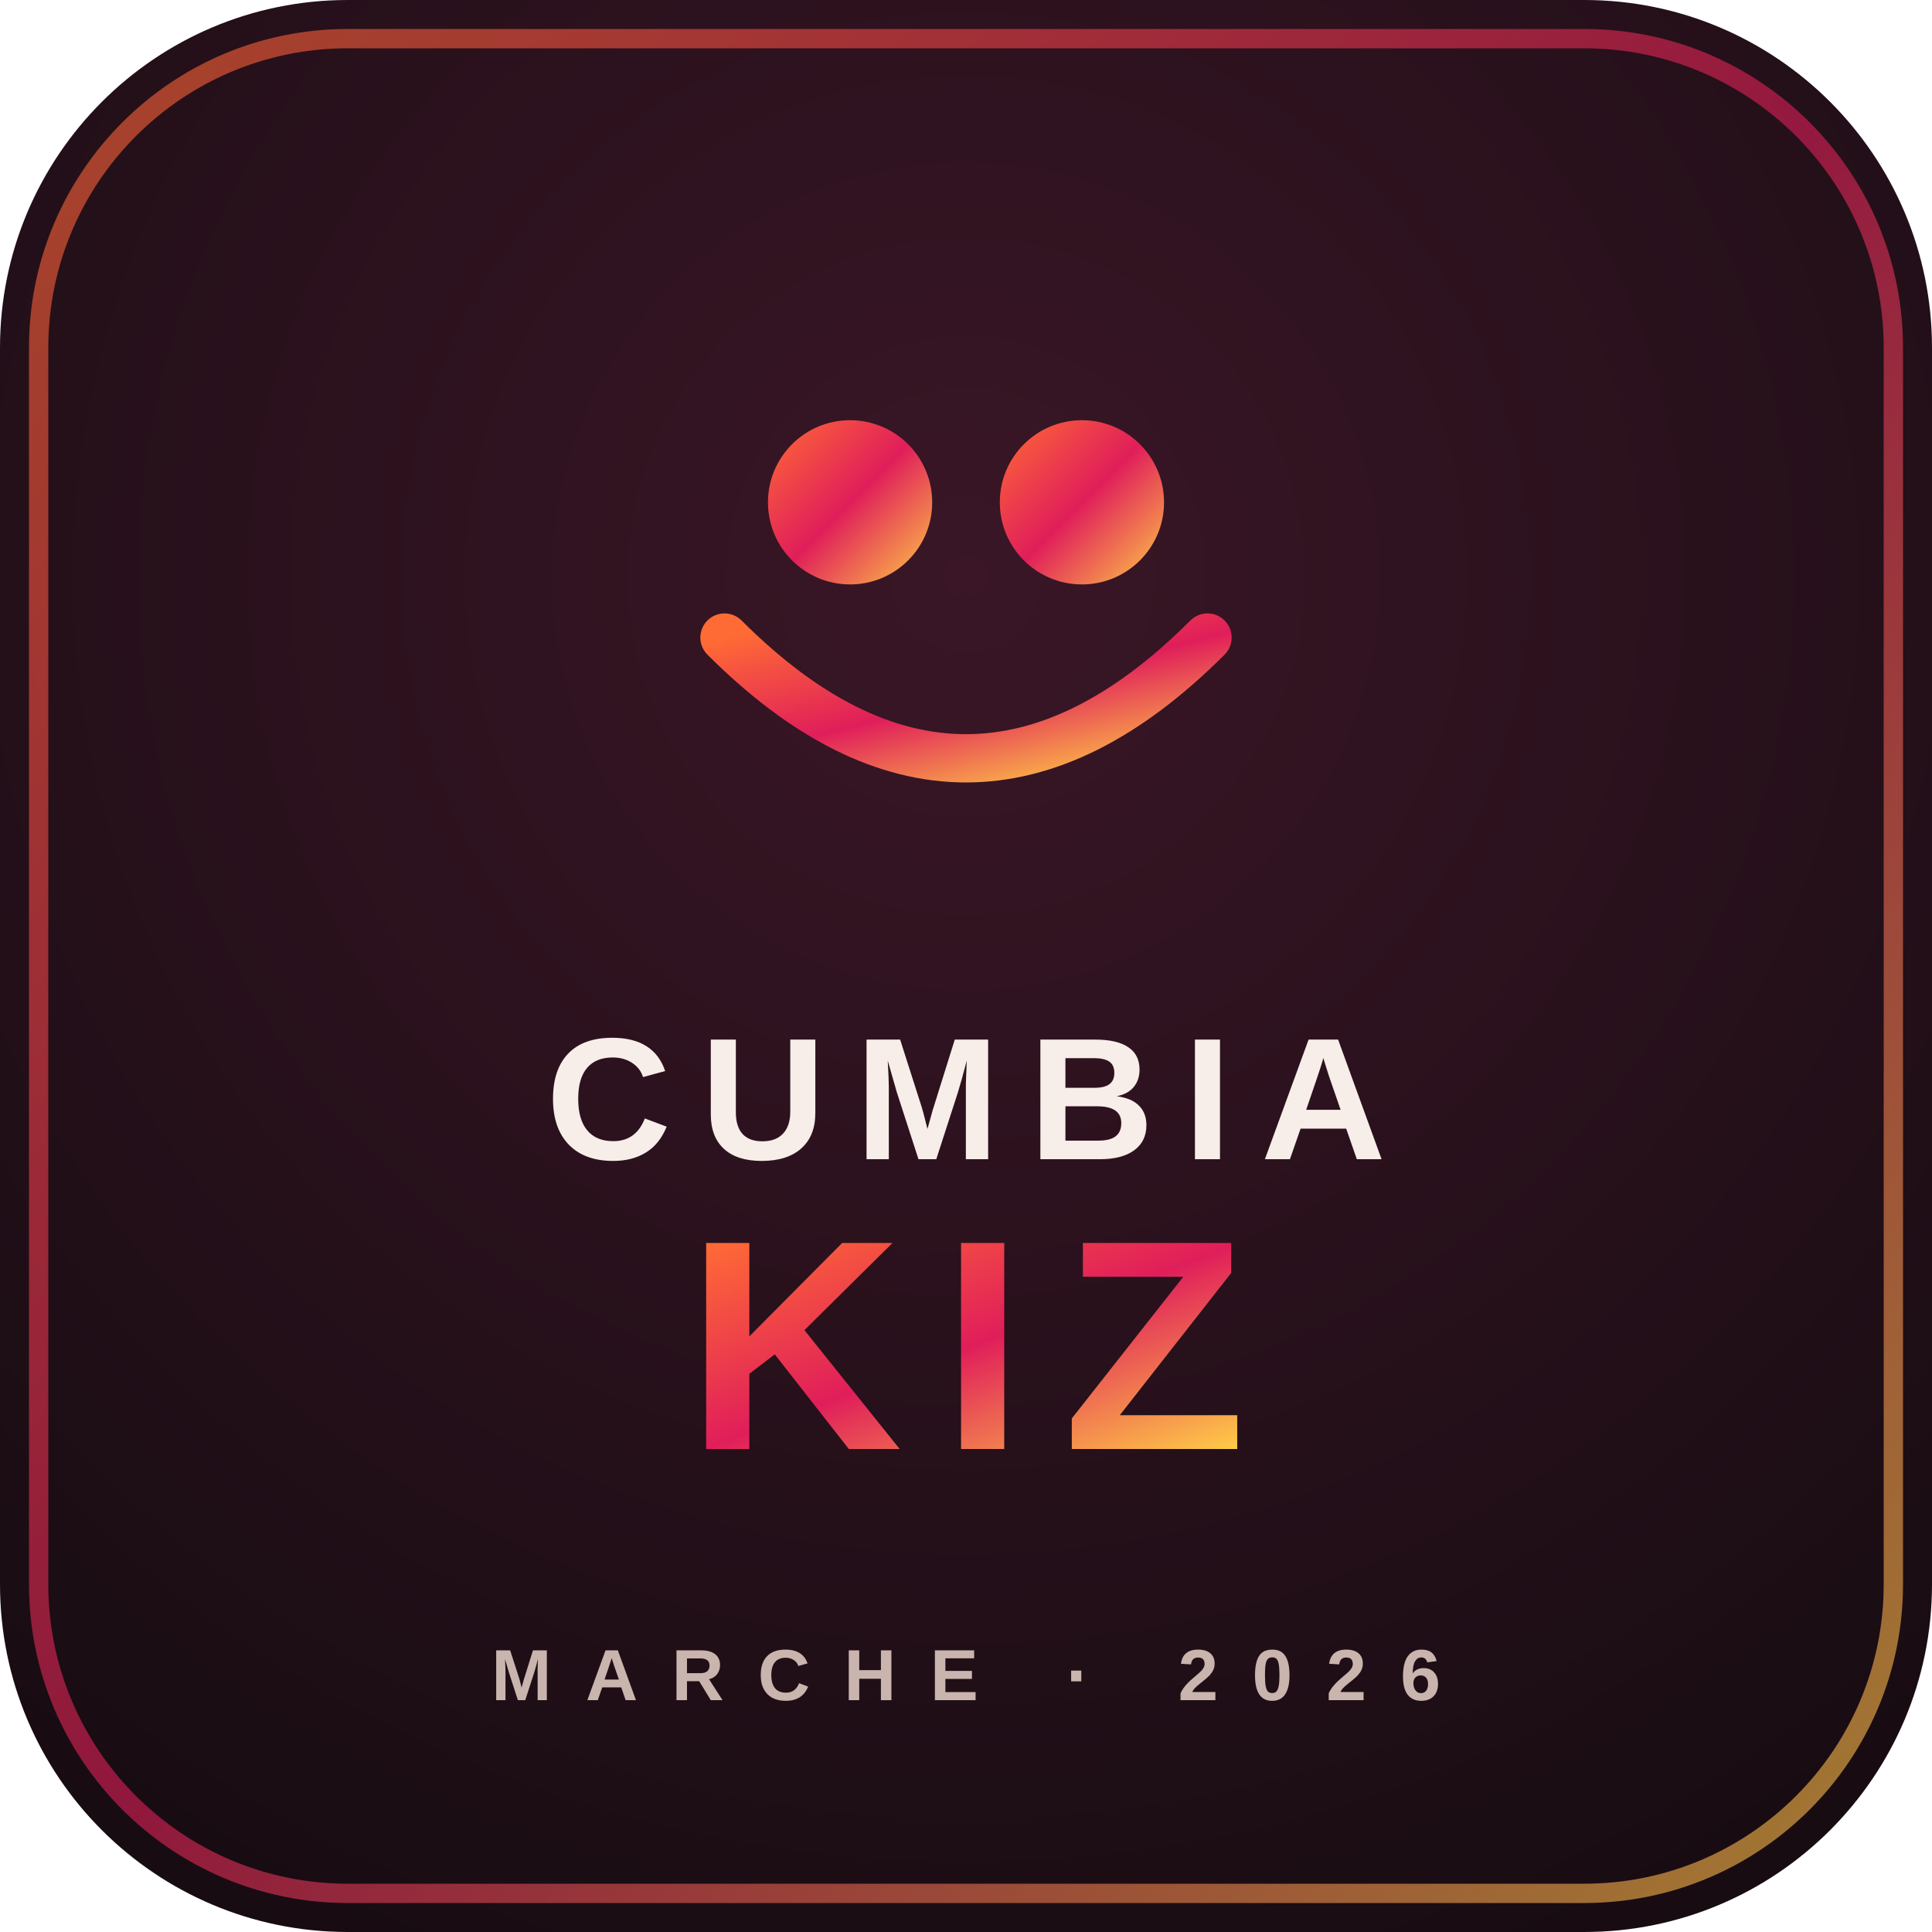
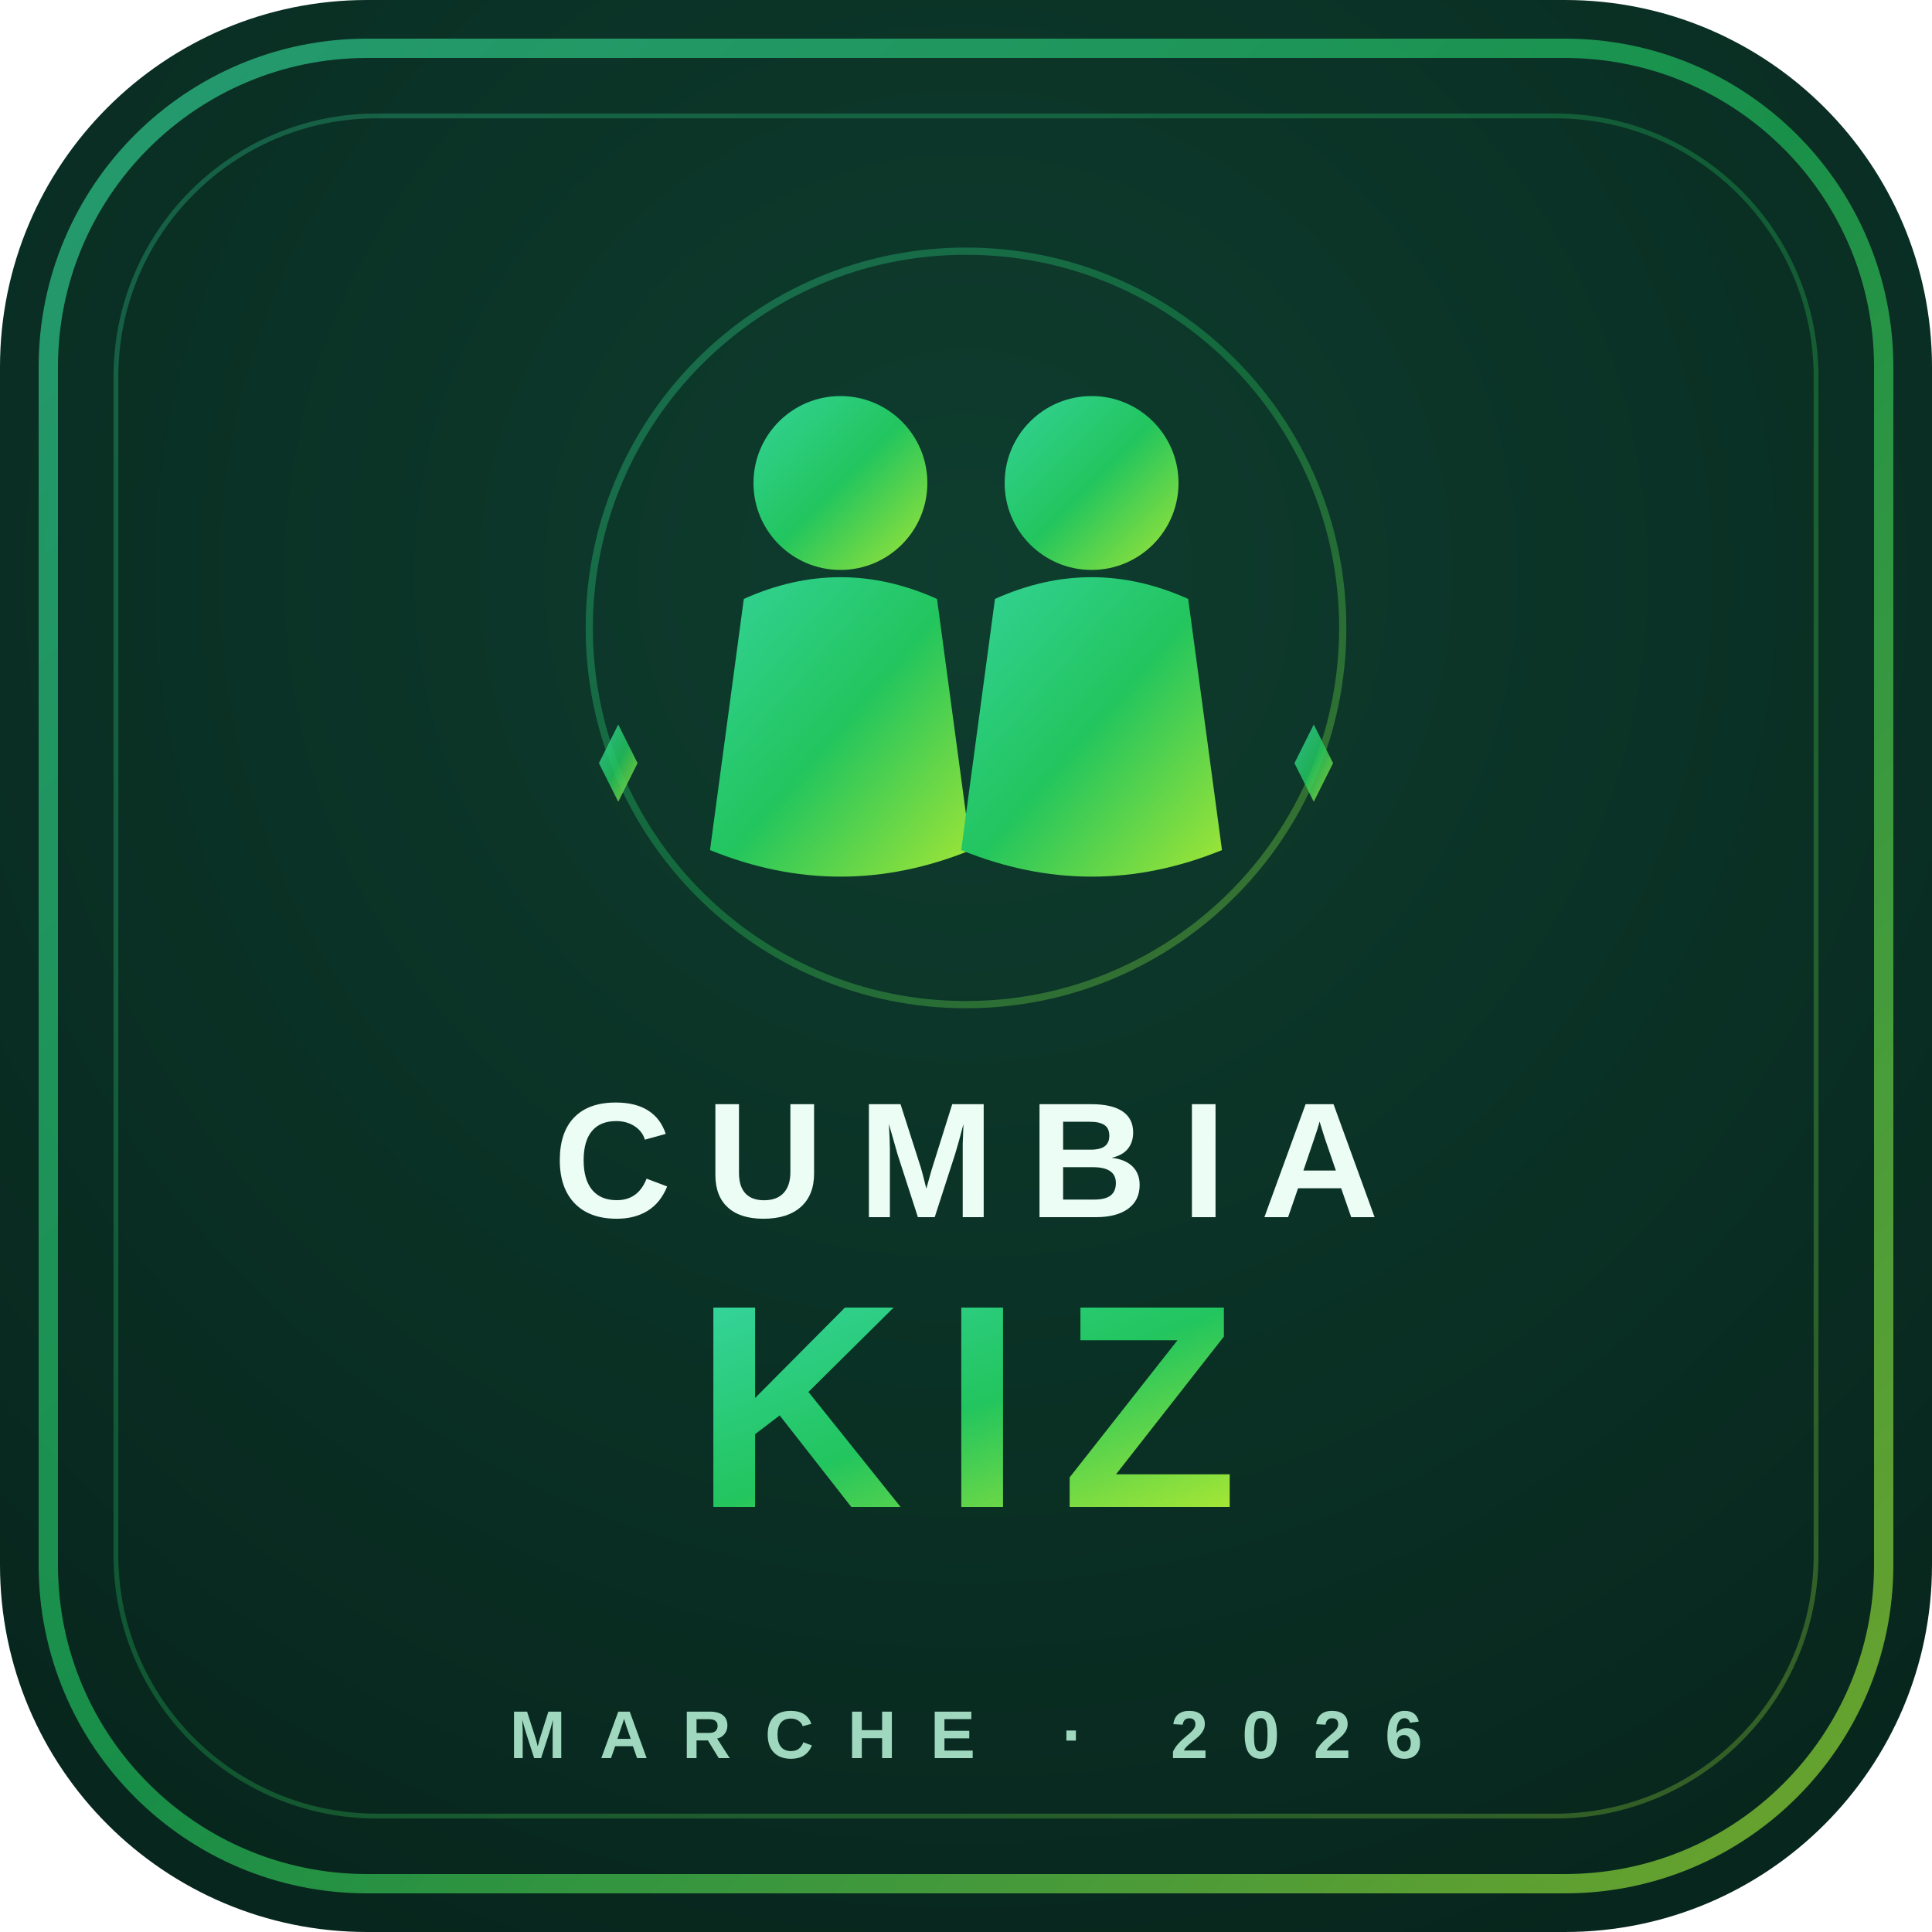
<svg xmlns="http://www.w3.org/2000/svg" viewBox="0 0 400 400" role="img" aria-label="Cumbia Kiz - Marche 2026">
  <defs>
-     <linearGradient id="warm" x1="0" y1="0" x2="1" y2="1">
-       <stop offset="0" stop-color="#ff6b35" />
-       <stop offset="0.5" stop-color="#e01e5a" />
-       <stop offset="1" stop-color="#ffcb47" />
+     <linearGradient id="verde" x1="0" y1="0" x2="1" y2="1">
+       <stop offset="0" stop-color="#34d399" />
+       <stop offset="0.5" stop-color="#22c55e" />
+       <stop offset="1" stop-color="#a3e635" />
    </linearGradient>
-     <radialGradient id="glow" cx="0.5" cy="0.30" r="0.85">
-       <stop offset="0" stop-color="#3a1626" />
-       <stop offset="1" stop-color="#140b10" />
+     <radialGradient id="glow" cx="0.5" cy="0.30" r="0.9">
+       <stop offset="0" stop-color="#0e3d2e" />
+       <stop offset="1" stop-color="#06221a" />
    </radialGradient>
  </defs>
-   <rect x="0" y="0" width="400" height="400" rx="72" fill="url(#glow)" />
-   <rect x="8" y="8" width="384" height="384" rx="64" fill="none" stroke="url(#warm)" stroke-width="4" opacity="0.6" />
-   <g>
-     <circle cx="176" cy="104" r="17" fill="url(#warm)" />
-     <circle cx="224" cy="104" r="17" fill="url(#warm)" />
-     <path d="M150 132 Q200 182 250 132" fill="none" stroke="url(#warm)" stroke-width="10" stroke-linecap="round" />
+   <rect x="0" y="0" width="400" height="400" rx="76" fill="url(#glow)" />
+   <rect x="10" y="10" width="380" height="380" rx="66" fill="none" stroke="url(#verde)" stroke-width="4" opacity="0.65" />
+   <rect x="24" y="24" width="352" height="352" rx="54" fill="none" stroke="url(#verde)" stroke-width="1" opacity="0.3" />
+   <circle cx="200" cy="130" r="78" fill="none" stroke="url(#verde)" stroke-width="1.5" opacity="0.35" />
+   <g fill="url(#verde)">
+     <path d="M128 150 l4 8 l-4 8 l-4 -8 Z" opacity="0.85" />
+     <path d="M272 150 l4 8 l-4 8 l-4 -8 Z" opacity="0.85" />
+     <circle cx="174" cy="100" r="18" />
+     <path d="M154 124 Q174 115 194 124 L201 176 Q174 187 147 176 Z" />
+     <circle cx="226" cy="100" r="18" />
+     <path d="M206 124 Q226 115 246 124 L253 176 Q226 187 199 176 Z" />
  </g>
-   <text x="200" y="240" text-anchor="middle" font-family="Segoe UI, Arial, sans-serif" font-weight="800" font-size="36" letter-spacing="6" fill="#f7ede9">CUMBIA</text>
-   <text x="200" y="300" text-anchor="middle" font-family="Segoe UI, Arial, sans-serif" font-weight="900" font-size="62" letter-spacing="8" fill="url(#warm)">KIZ</text>
-   <line x1="150" y1="322" x2="250" y2="322" stroke="url(#warm)" stroke-width="3" stroke-linecap="round" />
-   <text x="200" y="352" text-anchor="middle" font-family="Segoe UI, Arial, sans-serif" font-weight="700" font-size="15" letter-spacing="7" fill="#c9b4ae">MARCHE · 2026</text>
+   <text x="200" y="252" text-anchor="middle" font-family="Segoe UI, Arial, sans-serif" font-weight="800" font-size="34" letter-spacing="7" fill="#ecfdf5">CUMBIA</text>
+   <text x="200" y="312" text-anchor="middle" font-family="Segoe UI, Arial, sans-serif" font-weight="900" font-size="60" letter-spacing="8" fill="url(#verde)">KIZ</text>
+   <line x1="152" y1="334" x2="248" y2="334" stroke="url(#verde)" stroke-width="2.5" stroke-linecap="round" />
+   <text x="200" y="364" text-anchor="middle" font-family="Segoe UI, Arial, sans-serif" font-weight="700" font-size="14" letter-spacing="7" fill="#9fd8bf">MARCHE · 2026</text>
</svg>
